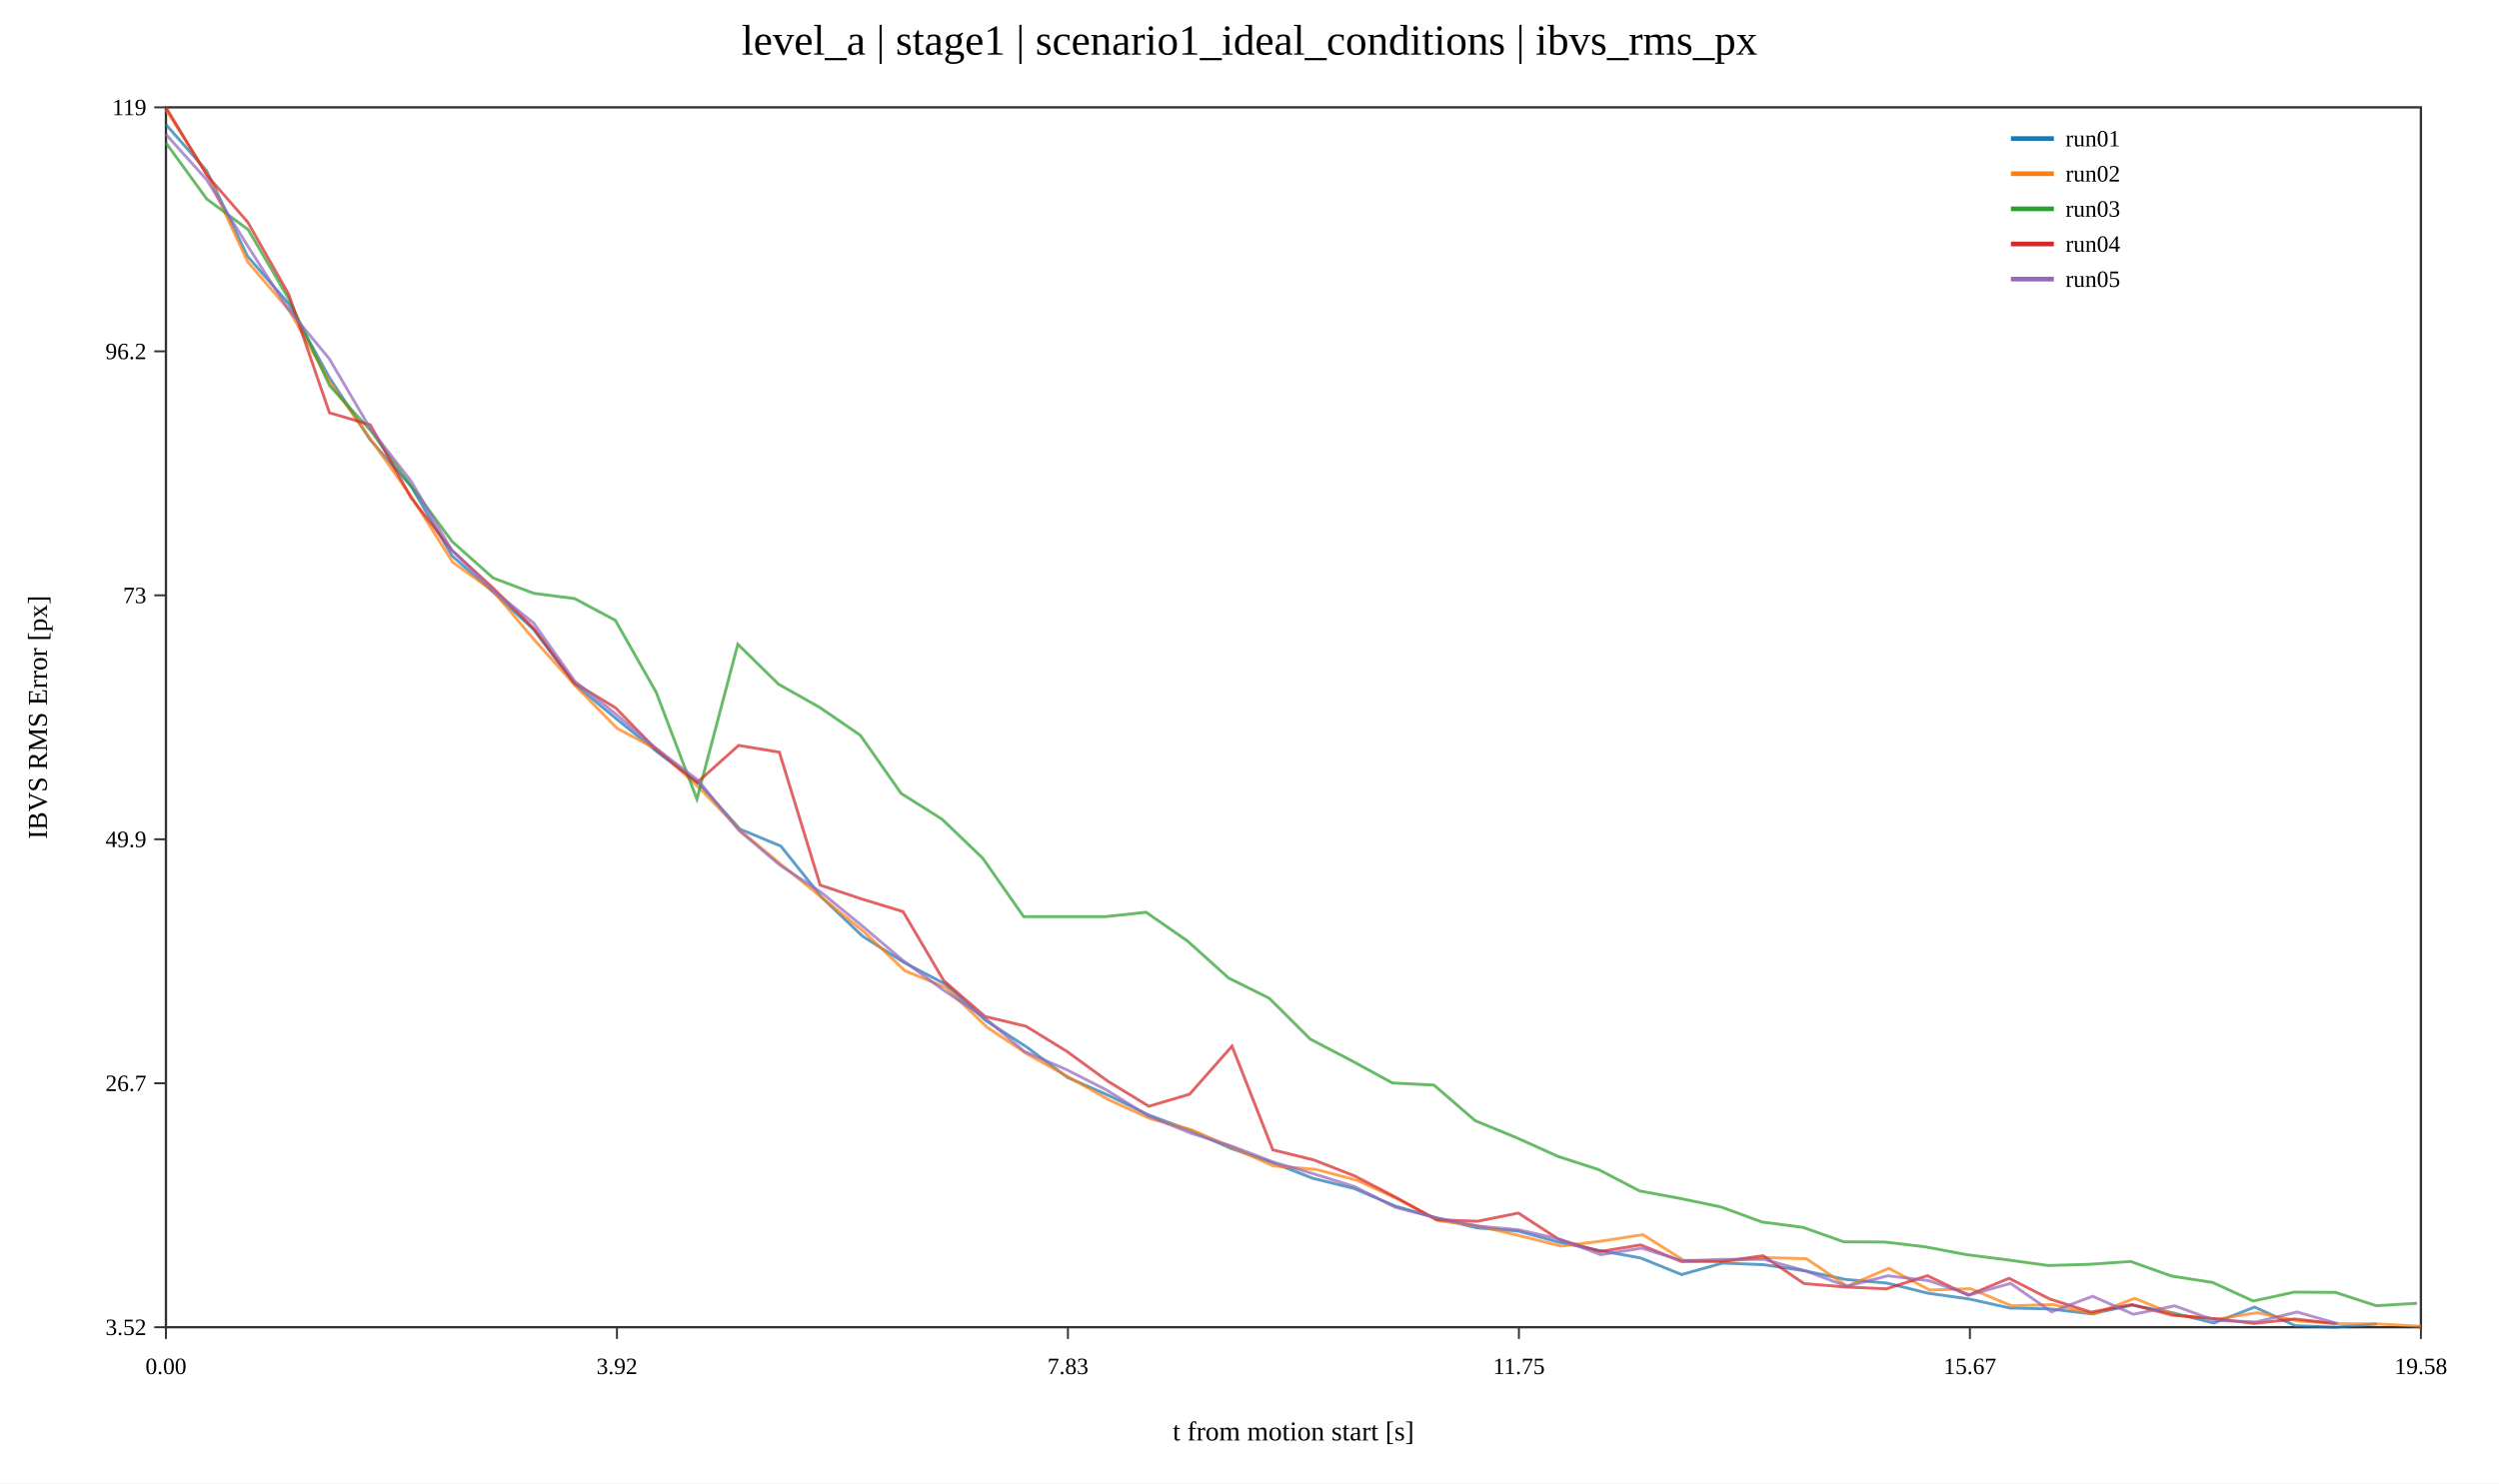
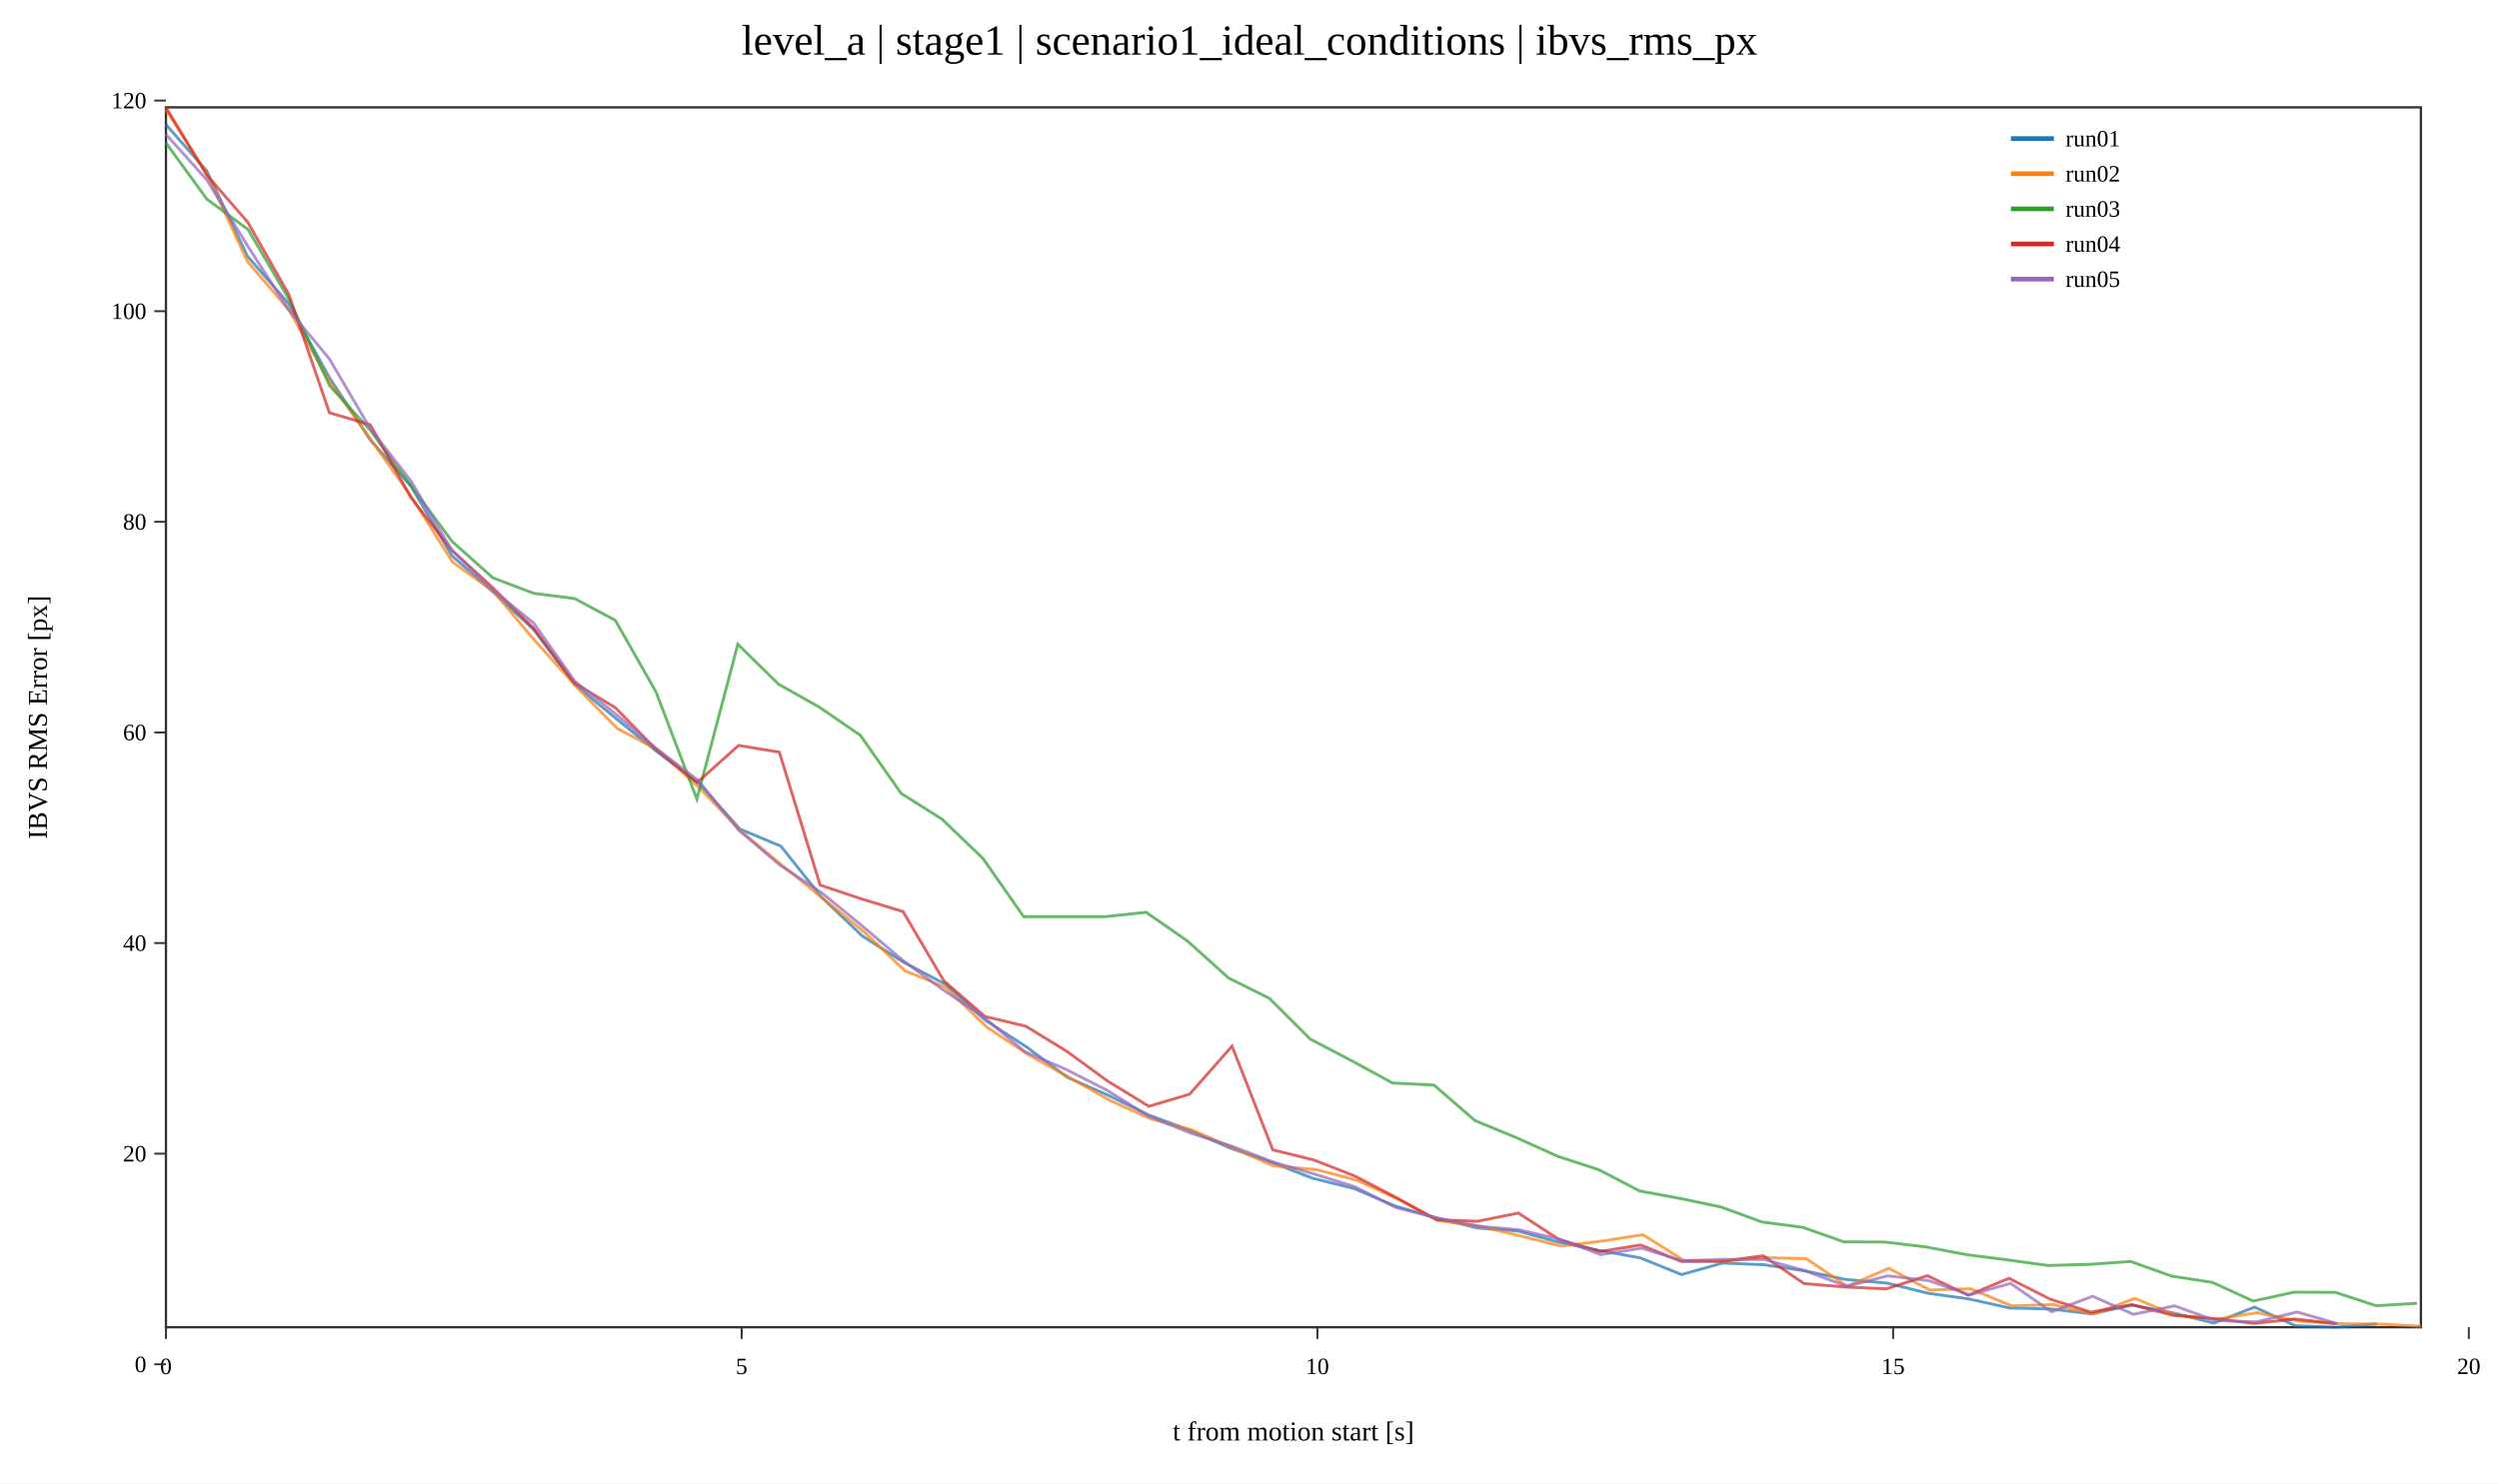
<svg xmlns="http://www.w3.org/2000/svg" width="1280" height="760">
  <rect x="0" y="0" width="100%" height="100%" fill="white" />
  <text x="640.0" y="28" text-anchor="middle" font-size="22">level_a | stage1 | scenario1_ideal_conditions | ibvs_rms_px</text>
  <rect x="85" y="55" width="1155" height="625" fill="none" stroke="#333" stroke-width="1.2" />
  <line x1="85.00" y1="680.00" x2="85.00" y2="686.00" stroke="#333" />
-   <text x="85.00" y="704.00" text-anchor="middle" font-size="12">0.00</text>
-   <line x1="316.00" y1="680.00" x2="316.00" y2="686.00" stroke="#333" />
-   <text x="316.00" y="704.00" text-anchor="middle" font-size="12">3.92</text>
-   <line x1="547.00" y1="680.00" x2="547.00" y2="686.00" stroke="#333" />
-   <text x="547.00" y="704.00" text-anchor="middle" font-size="12">7.83</text>
-   <line x1="778.00" y1="680.00" x2="778.00" y2="686.00" stroke="#333" />
-   <text x="778.00" y="704.00" text-anchor="middle" font-size="12">11.75</text>
-   <line x1="1009.00" y1="680.00" x2="1009.00" y2="686.00" stroke="#333" />
-   <text x="1009.00" y="704.00" text-anchor="middle" font-size="12">15.67</text>
-   <line x1="1240.00" y1="680.00" x2="1240.00" y2="686.00" stroke="#333" />
-   <text x="1240.00" y="704.00" text-anchor="middle" font-size="12">19.58</text>
-   <line x1="79.00" y1="680.00" x2="85.00" y2="680.00" stroke="#333" />
-   <text x="75.00" y="684.00" text-anchor="end" font-size="12">3.52</text>
-   <line x1="79.00" y1="555.00" x2="85.00" y2="555.00" stroke="#333" />
-   <text x="75.00" y="559.00" text-anchor="end" font-size="12">26.7</text>
-   <line x1="79.00" y1="430.00" x2="85.00" y2="430.00" stroke="#333" />
-   <text x="75.00" y="434.00" text-anchor="end" font-size="12">49.9</text>
-   <line x1="79.00" y1="305.00" x2="85.00" y2="305.00" stroke="#333" />
-   <text x="75.00" y="309.00" text-anchor="end" font-size="12">73</text>
-   <line x1="79.00" y1="180.00" x2="85.00" y2="180.00" stroke="#333" />
-   <text x="75.00" y="184.00" text-anchor="end" font-size="12">96.2</text>
-   <line x1="79.00" y1="55.00" x2="85.00" y2="55.00" stroke="#333" />
-   <text x="75.00" y="59.00" text-anchor="end" font-size="12">119</text>
+   <text x="85.00" y="704.00" text-anchor="middle" font-size="12">0</text>
+   <line x1="379.88" y1="680.00" x2="379.88" y2="686.00" stroke="#333" />
+   <text x="379.88" y="704.00" text-anchor="middle" font-size="12">5</text>
+   <line x1="674.77" y1="680.00" x2="674.77" y2="686.00" stroke="#333" />
+   <text x="674.77" y="704.00" text-anchor="middle" font-size="12">10</text>
+   <line x1="969.65" y1="680.00" x2="969.65" y2="686.00" stroke="#333" />
+   <text x="969.65" y="704.00" text-anchor="middle" font-size="12">15</text>
+   <line x1="1264.54" y1="680.00" x2="1264.54" y2="686.00" stroke="#333" />
+   <text x="1264.54" y="704.00" text-anchor="middle" font-size="12">20</text>
+   <line x1="79.00" y1="698.99" x2="85.00" y2="698.99" stroke="#333" />
+   <text x="75.00" y="702.99" text-anchor="end" font-size="12">0</text>
+   <line x1="79.00" y1="591.08" x2="85.00" y2="591.08" stroke="#333" />
+   <text x="75.00" y="595.08" text-anchor="end" font-size="12">20</text>
+   <line x1="79.00" y1="483.17" x2="85.00" y2="483.17" stroke="#333" />
+   <text x="75.00" y="487.17" text-anchor="end" font-size="12">40</text>
+   <line x1="79.00" y1="375.26" x2="85.00" y2="375.26" stroke="#333" />
+   <text x="75.00" y="379.26" text-anchor="end" font-size="12">60</text>
+   <line x1="79.00" y1="267.35" x2="85.00" y2="267.35" stroke="#333" />
+   <text x="75.00" y="271.35" text-anchor="end" font-size="12">80</text>
+   <line x1="79.00" y1="159.44" x2="85.00" y2="159.44" stroke="#333" />
+   <text x="75.00" y="163.44" text-anchor="end" font-size="12">100</text>
+   <line x1="79.00" y1="51.53" x2="85.00" y2="51.53" stroke="#333" />
+   <text x="75.00" y="55.53" text-anchor="end" font-size="12">120</text>
  <polyline points="85.00,63.81 105.87,87.54 126.77,131.29 147.73,155.43 168.66,193.36 189.59,225.32 210.60,249.23 231.54,284.80 252.43,303.19 273.34,322.54 294.29,350.55 315.22,367.88 336.35,385.00 358.00,401.46 379.02,424.80 399.96,433.51 420.84,459.72 441.76,479.63 463.14,493.18 484.09,504.16 504.98,522.94 525.92,536.47 546.80,552.06 567.75,561.20 588.63,571.38 609.51,579.15 630.42,588.36 651.38,595.57 672.44,603.70 693.59,608.94 714.59,617.91 735.56,624.00 756.53,629.10 777.46,630.72 798.43,636.46 819.32,640.73 840.26,644.50 861.35,653.02 882.28,647.13 903.22,647.95 924.13,651.05 945.39,655.54 966.39,657.36 987.61,662.60 1008.55,665.53 1029.45,670.16 1050.33,670.63 1071.25,673.15 1092.13,668.68 1113.03,672.66 1133.94,677.84 1154.84,669.68 1175.72,679.23 1196.62,680.00 1217.52,678.27" fill="none" stroke="#1f77b4" stroke-width="1.5" opacity="0.72" />
  <line x1="1030" y1="71" x2="1052" y2="71" stroke="#1f77b4" stroke-width="2.4" />
  <text x="1058" y="75" font-size="12">run01</text>
  <polyline points="85.00,56.25 105.95,89.03 126.83,134.09 148.21,159.12 169.12,196.07 190.02,225.26 210.92,254.85 231.85,288.05 252.74,302.96 273.64,327.85 295.11,351.74 316.22,373.29 337.27,384.35 358.27,403.77 379.65,425.92 400.61,443.35 421.51,460.34 442.48,477.39 463.45,497.34 484.45,505.99 505.51,526.27 526.37,540.17 547.23,551.75 568.46,563.75 589.37,573.23 610.29,578.87 631.22,587.92 652.11,597.33 674.21,599.19 695.13,604.74 716.00,614.35 736.89,625.43 757.80,628.26 778.72,633.21 799.59,638.44 820.47,635.86 841.45,632.57 862.39,645.72 883.31,646.16 904.26,644.35 925.19,644.88 946.14,658.97 967.44,649.82 988.40,660.95 1009.28,660.27 1030.33,669.02 1051.57,668.38 1072.48,673.30 1093.41,665.20 1114.36,673.73 1135.25,675.86 1156.15,672.56 1177.06,676.80 1198.10,678.16 1218.99,678.37 1240.00,679.50" fill="none" stroke="#ff7f0e" stroke-width="1.5" opacity="0.72" />
  <line x1="1030" y1="89" x2="1052" y2="89" stroke="#ff7f0e" stroke-width="2.4" />
  <text x="1058" y="93" font-size="12">run02</text>
  <polyline points="85.00,73.20 105.94,102.00 127.11,117.65 147.98,153.29 168.89,197.67 189.79,220.56 210.69,249.15 231.61,277.47 252.52,296.08 273.42,304.00 294.31,306.67 315.19,317.84 336.06,354.60 356.96,409.45 377.92,330.07 398.79,350.56 419.83,362.41 440.67,376.72 461.57,406.51 482.49,419.70 503.39,439.74 524.33,469.65 545.25,469.65 566.13,469.65 587.01,467.40 608.09,482.01 629.33,501.11 650.11,511.44 671.18,532.44 692.04,543.31 713.20,554.85 734.49,555.92 755.54,574.15 776.97,582.99 797.96,592.46 818.83,599.25 839.77,610.16 860.67,614.04 881.56,618.41 902.50,626.09 923.48,628.84 944.40,636.25 965.40,636.35 986.22,638.82 1007.32,642.84 1028.19,645.49 1049.07,648.37 1070.05,647.78 1091.33,646.31 1112.31,653.80 1133.25,657.05 1154.11,666.58 1175.09,662.02 1196.16,662.14 1217.11,668.98 1238.03,667.73" fill="none" stroke="#2ca02c" stroke-width="1.5" opacity="0.72" />
  <line x1="1030" y1="107" x2="1052" y2="107" stroke="#2ca02c" stroke-width="2.4" />
  <text x="1058" y="111" font-size="12">run03</text>
  <polyline points="85.00,55.00 105.96,89.77 126.91,113.84 147.89,150.79 168.76,211.49 189.66,217.65 210.58,255.05 231.58,282.05 252.50,301.21 273.40,321.93 294.29,349.95 315.23,362.62 336.15,384.11 357.12,400.89 378.32,381.91 399.19,385.37 420.08,453.47 441.16,460.52 462.55,467.07 483.44,502.51 504.51,520.78 525.47,525.79 546.40,538.63 567.41,553.94 588.44,566.80 609.32,560.61 631.04,535.99 651.94,589.13 673.01,594.32 694.10,602.60 714.98,613.47 735.89,624.98 756.79,625.70 777.70,621.51 798.56,635.05 819.46,641.22 840.37,637.83 861.27,646.34 882.18,646.25 903.07,643.37 924.03,657.62 945.04,659.38 966.22,660.33 987.23,653.59 1008.12,663.61 1029.06,654.93 1049.96,665.57 1070.95,672.25 1091.91,668.39 1112.81,673.86 1133.70,675.55 1154.59,678.03 1175.49,675.78 1196.39,678.14" fill="none" stroke="#d62728" stroke-width="1.5" opacity="0.72" />
  <line x1="1030" y1="125" x2="1052" y2="125" stroke="#d62728" stroke-width="2.4" />
  <text x="1058" y="129" font-size="12">run04</text>
  <polyline points="85.00,68.84 105.88,92.11 126.84,125.97 147.73,158.53 168.66,183.81 189.57,219.44 210.52,246.49 231.44,281.88 252.43,302.37 273.34,319.21 294.35,348.95 315.34,365.81 336.61,383.88 357.55,399.75 378.48,425.46 399.46,443.24 420.50,457.13 441.44,474.25 462.23,491.89 483.07,507.16 503.87,521.02 524.70,538.71 546.00,547.90 567.00,558.60 588.00,571.67 609.87,580.57 631.11,587.30 652.12,595.36 673.07,601.47 694.01,608.05 714.86,618.64 735.76,623.91 757.23,628.20 778.12,630.11 798.99,634.90 819.88,642.82 840.83,639.49 861.73,645.96 882.68,645.21 903.59,645.25 924.90,651.16 946.01,659.05 966.89,653.65 988.05,656.16 1008.93,663.42 1029.83,657.54 1050.83,672.11 1071.84,664.12 1092.72,673.38 1113.85,669.04 1134.65,676.55 1155.62,677.28 1176.58,672.20 1197.52,678.22" fill="none" stroke="#9467bd" stroke-width="1.5" opacity="0.72" />
  <line x1="1030" y1="143" x2="1052" y2="143" stroke="#9467bd" stroke-width="2.4" />
  <text x="1058" y="147" font-size="12">run05</text>
  <text x="662.5" y="738.0" text-anchor="middle" font-size="14">t from motion start [s]</text>
  <text x="24" y="367.5" font-size="14" transform="rotate(-90 24,367.5)" text-anchor="middle">IBVS RMS Error [px]</text>
</svg>
